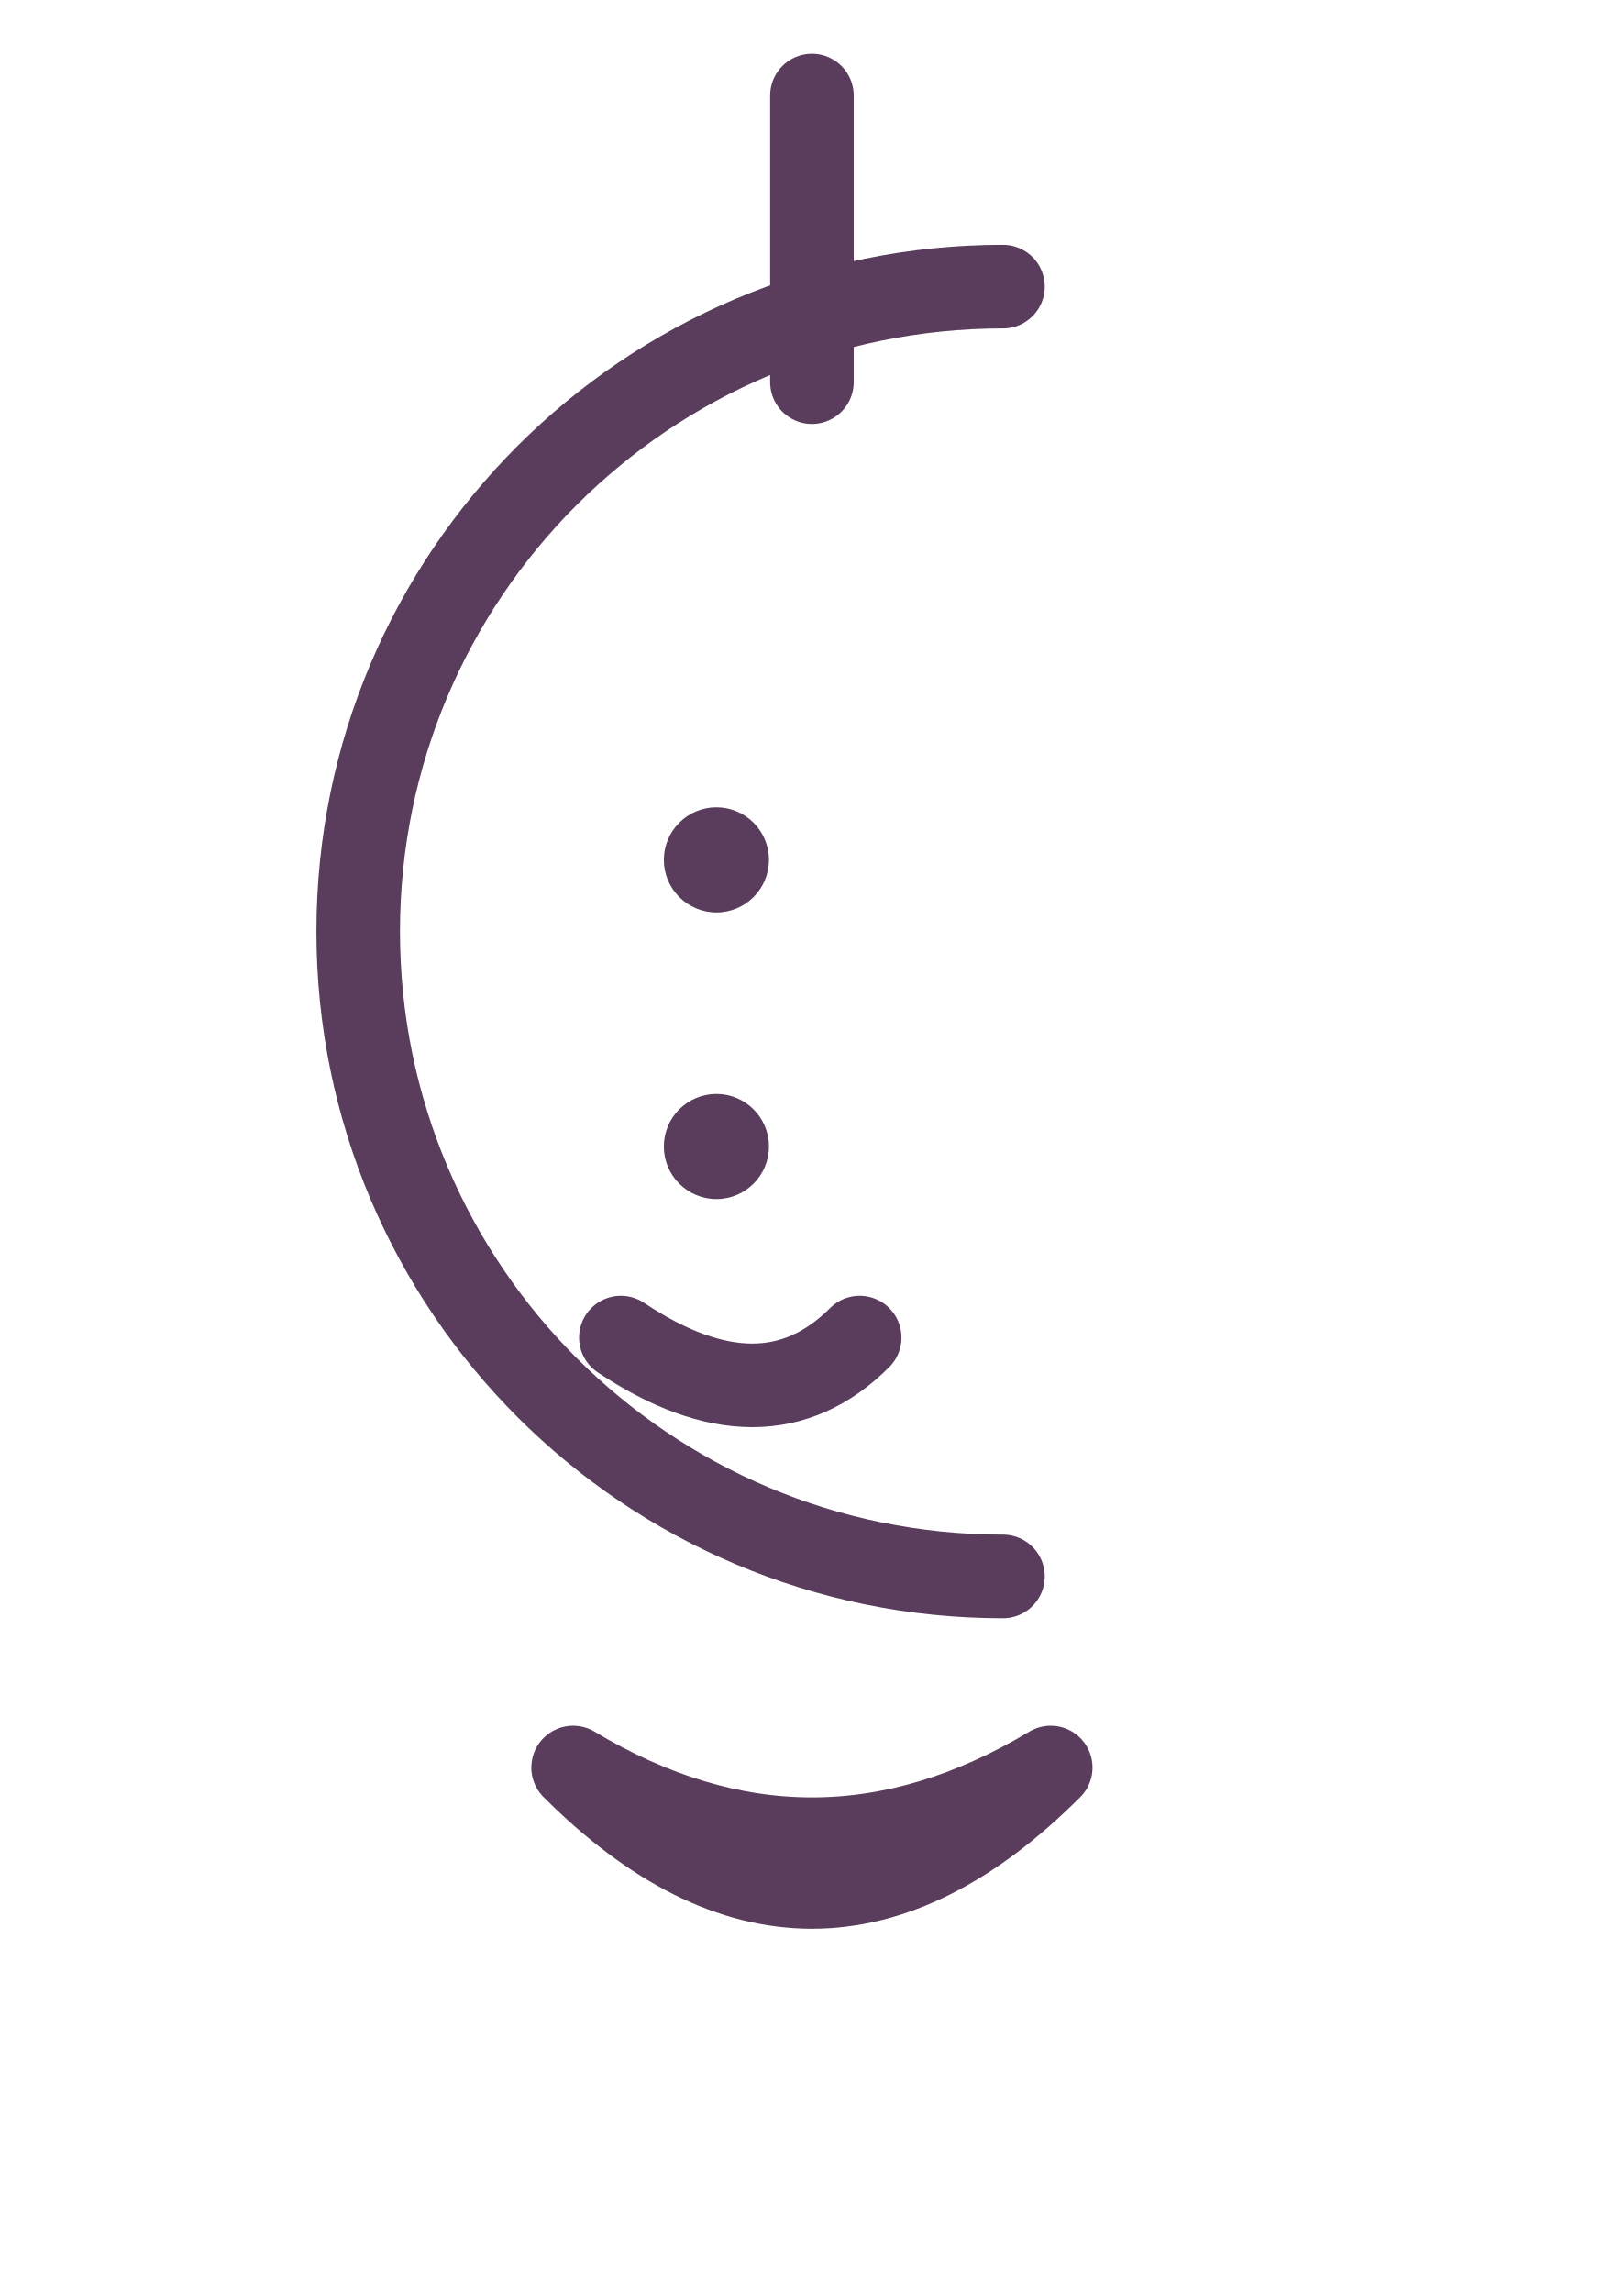
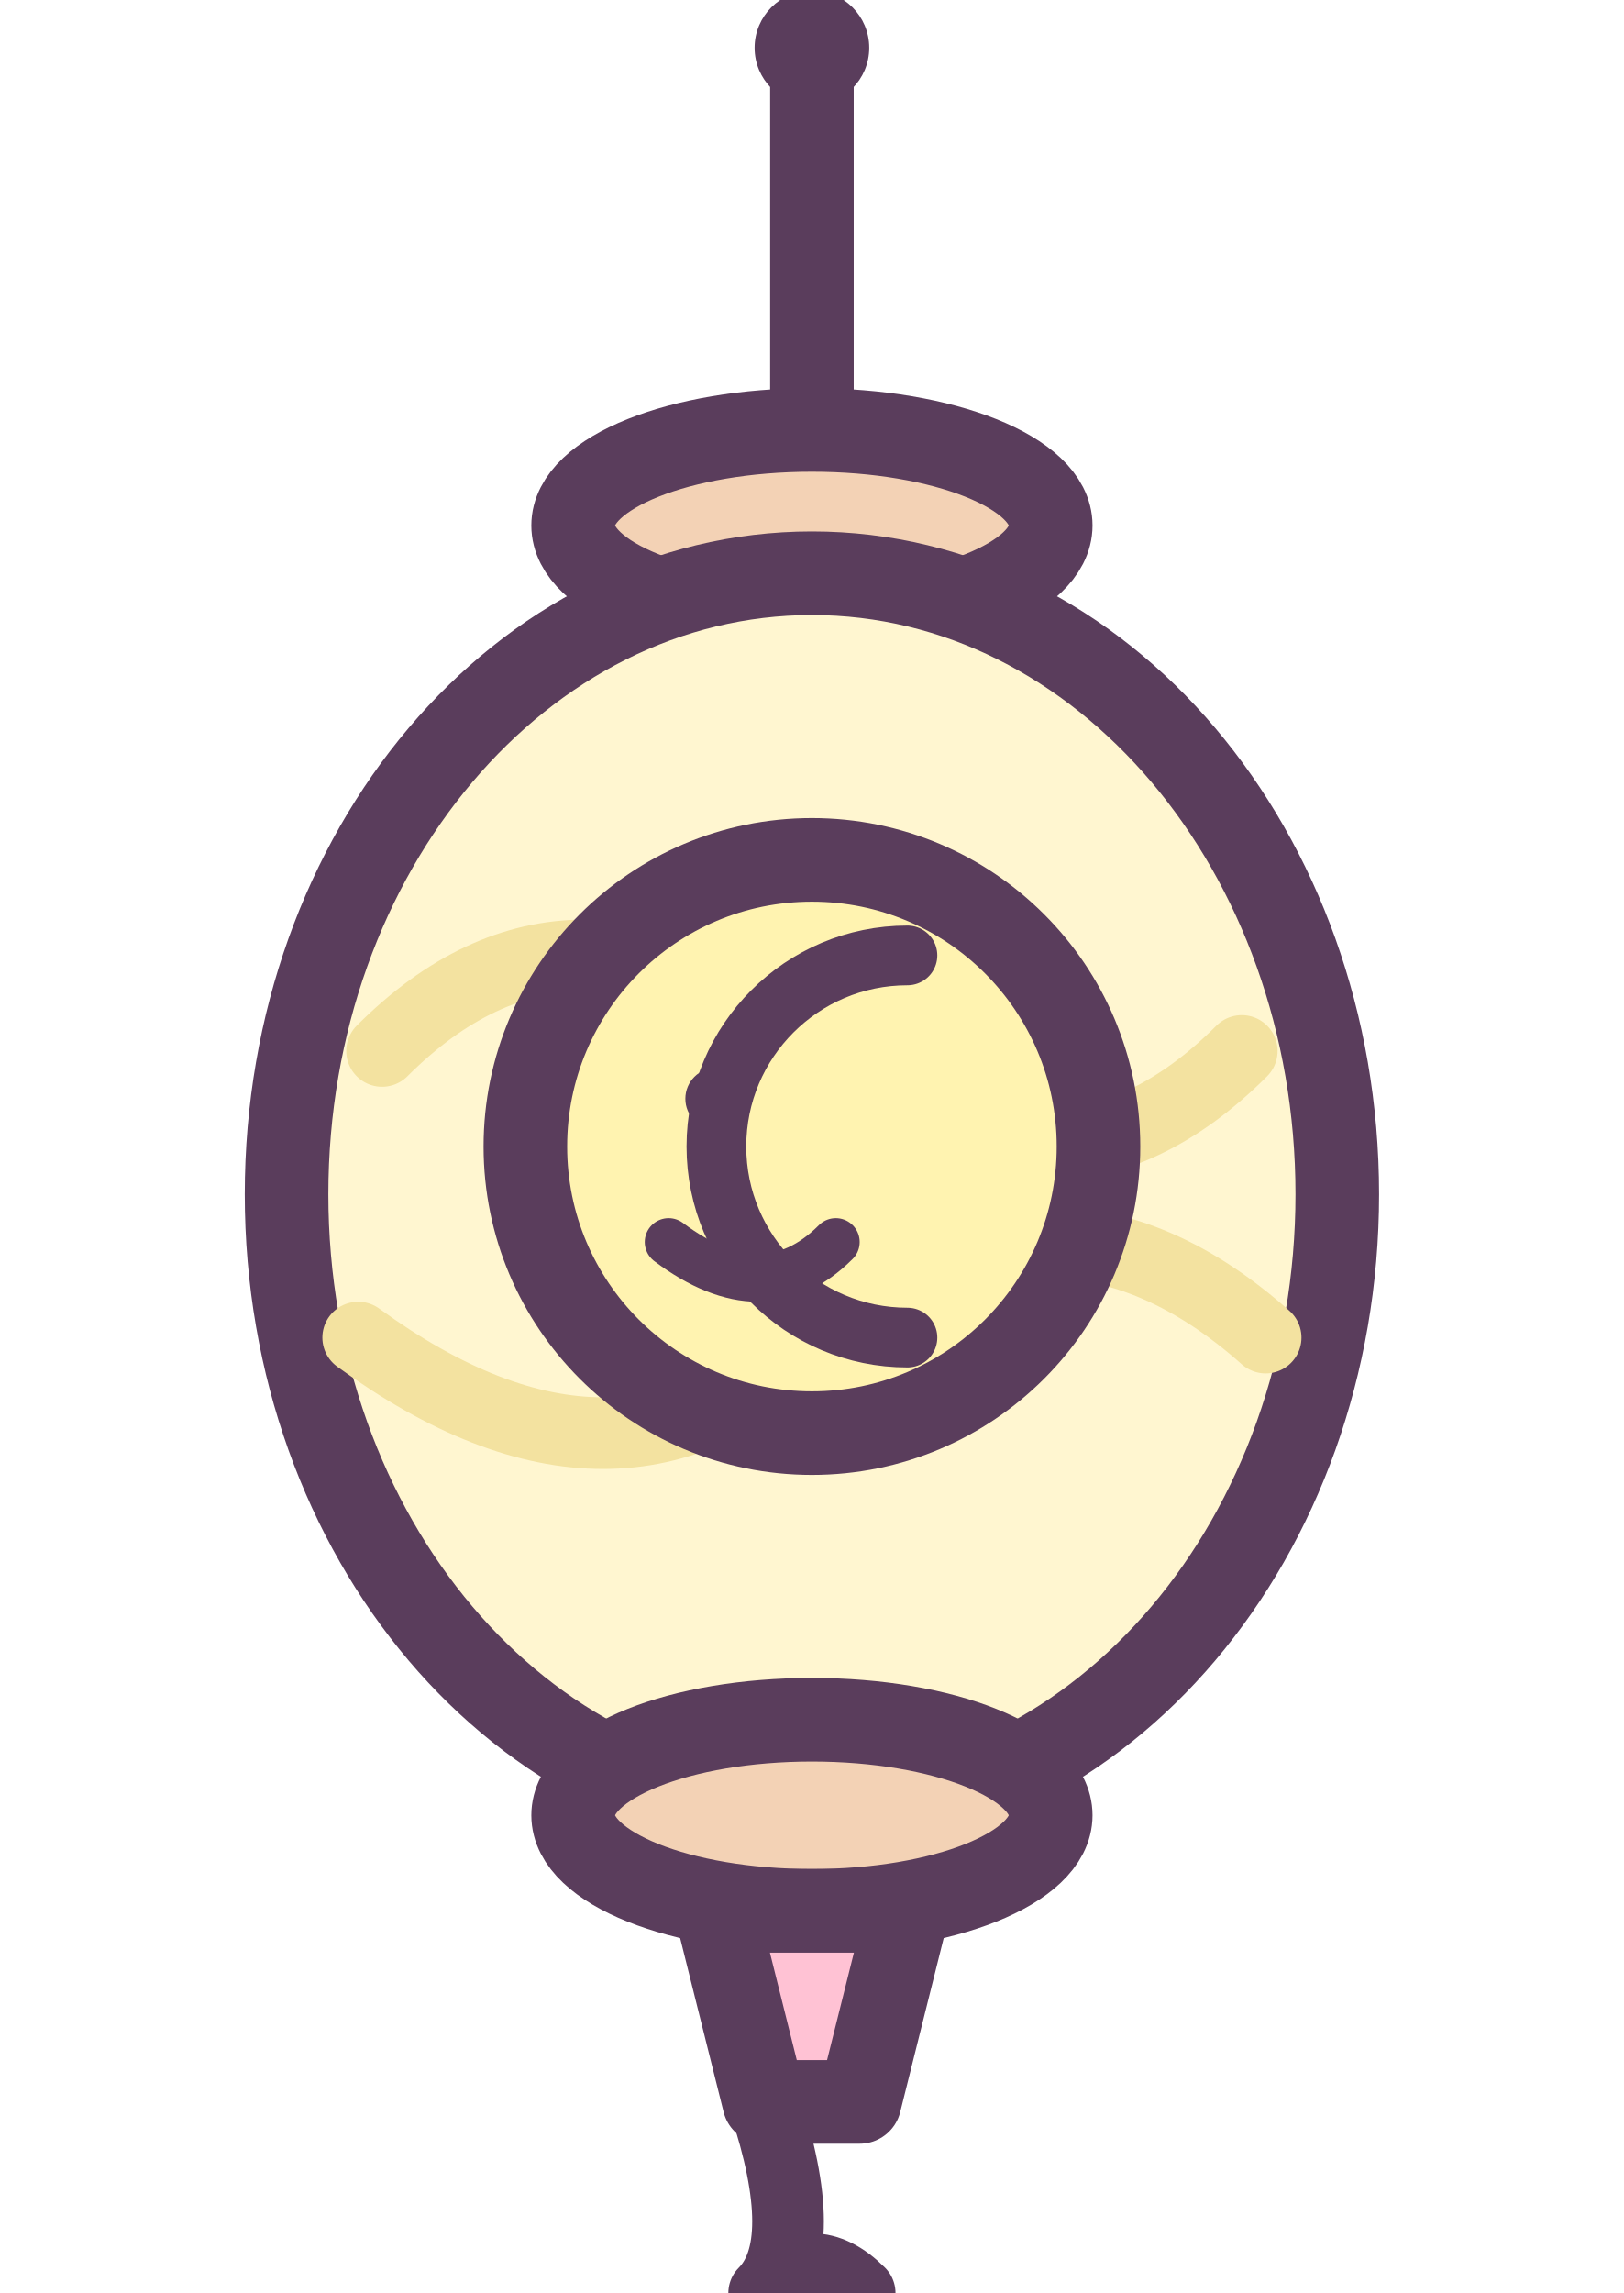
<svg xmlns="http://www.w3.org/2000/svg" viewBox="16 4 68 96" width="68" height="96">
-   <path d="M50 8 V20" stroke="#5a3d5c" stroke-width="3.5" stroke-linejoin="round" stroke-linecap="round" />
-   <path d="M58 16 A22 22 0 1 0 58 70 A14 14 0 1 1 58 16 Z" fill="#fff3b0" stroke="#5a3d5c" stroke-width="3.5" stroke-linejoin="round" stroke-linecap="round" />
-   <circle cx="46" cy="40" r="2.2" fill="#5a3d5c" />
-   <circle cx="46" cy="52" r="2.2" fill="#5a3d5c" />
-   <path d="M42 60 q6 4 10 0" fill="none" stroke="#5a3d5c" stroke-width="3.5" stroke-linejoin="round" stroke-linecap="round" />
-   <path d="M40 78 q10 10 20 0 q-10 6 -20 0" fill="#ffc2d4" stroke="#5a3d5c" stroke-width="3.5" stroke-linejoin="round" stroke-linecap="round" />
+   <path d="M50 6 V24" fill="none" stroke="#5a3d5c" stroke-width="3.5" stroke-linecap="round" />
+   <circle cx="50" cy="6" r="2.4" fill="#5a3d5c" />
+   <ellipse cx="50" cy="26" rx="10" ry="4" fill="#f3d2b5" stroke="#5a3d5c" stroke-width="3.5" stroke-linejoin="round" stroke-linecap="round" />
+   <ellipse cx="50" cy="54" rx="22" ry="26" fill="#fff6d0" stroke="#5a3d5c" stroke-width="3.5" stroke-linejoin="round" stroke-linecap="round" />
+   <path d="M32 48 Q40 40 50 48 Q60 56 68 48" fill="none" stroke="#f3e2a0" stroke-width="3" stroke-linecap="round" />
+   <path d="M31 60 Q42 68 50 60 Q60 52 69 60" fill="none" stroke="#f3e2a0" stroke-width="3" stroke-linecap="round" />
+   <circle cx="50" cy="52" r="12" fill="#fff3b0" stroke="#5a3d5c" stroke-width="3.5" stroke-linejoin="round" stroke-linecap="round" />
+   <path d="M54 44 A8 8 0 1 0 54 60 A5 5 0 1 1 54 44 Z" fill="#ffe08a" stroke="#5a3d5c" stroke-width="2.5" stroke-linejoin="round" />
+   <circle cx="46" cy="50" r="1.3" fill="#5a3d5c" />
+   <path d="M44 56 q4 3 7 0" fill="none" stroke="#5a3d5c" stroke-width="2" stroke-linecap="round" />
+   <ellipse cx="50" cy="80" rx="10" ry="4" fill="#f3d2b5" stroke="#5a3d5c" stroke-width="3.5" stroke-linejoin="round" stroke-linecap="round" />
+   <path d="M46 84 h8 l-2 8 h-4 z" fill="#ffc2d4" stroke="#5a3d5c" stroke-width="3.5" stroke-linejoin="round" stroke-linecap="round" />
+   <path d="M48 92 q2 6 0 8 q2 -2 4 0 q-2 4 -4 0" fill="#ff8fab" stroke="#5a3d5c" stroke-width="3" stroke-linejoin="round" stroke-linecap="round" />
</svg>
